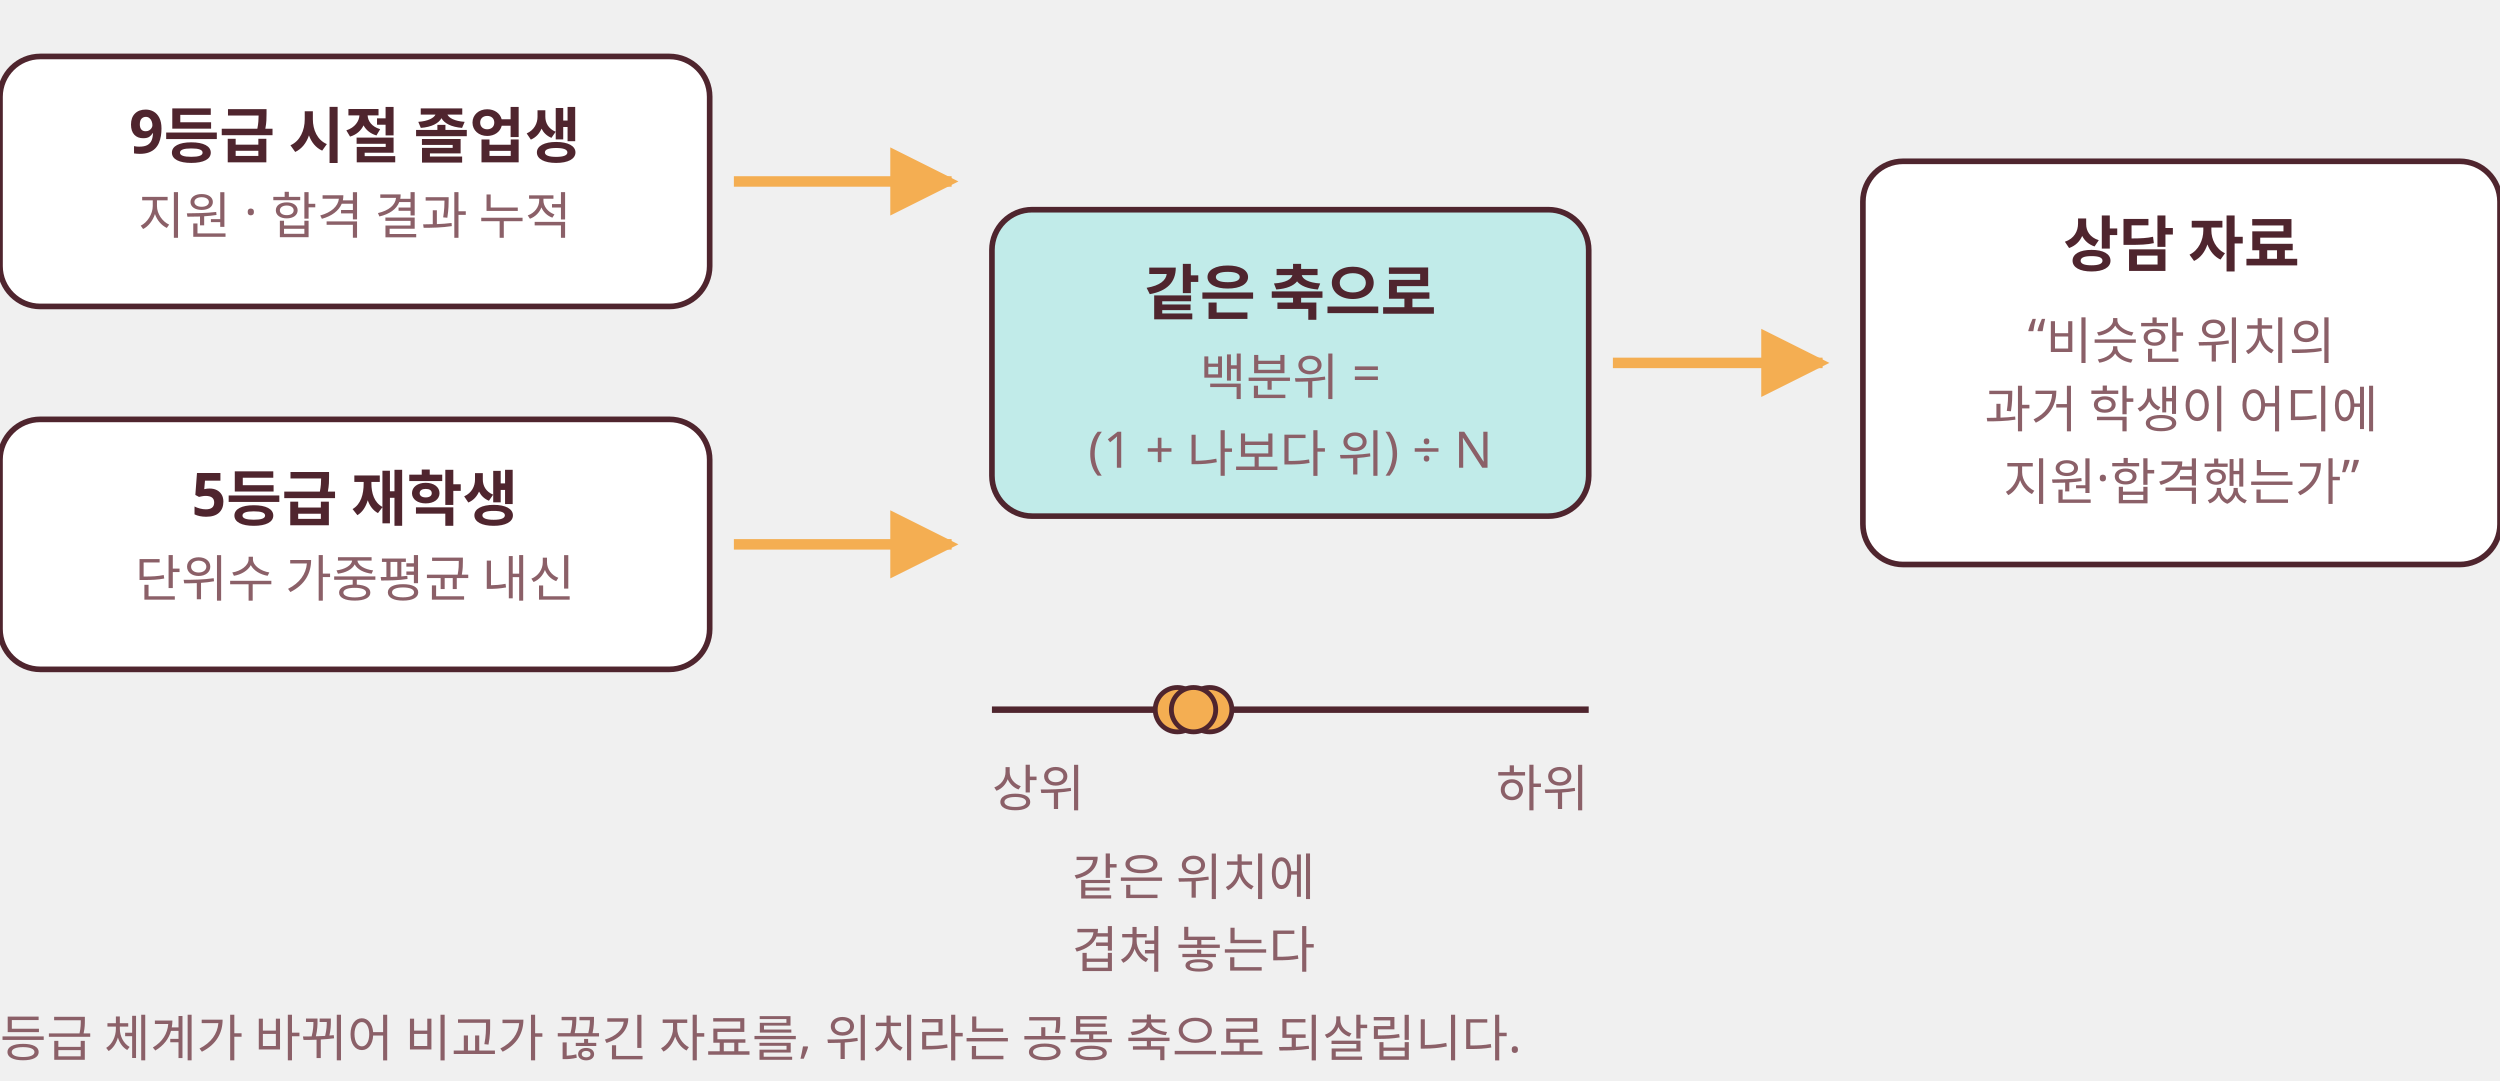
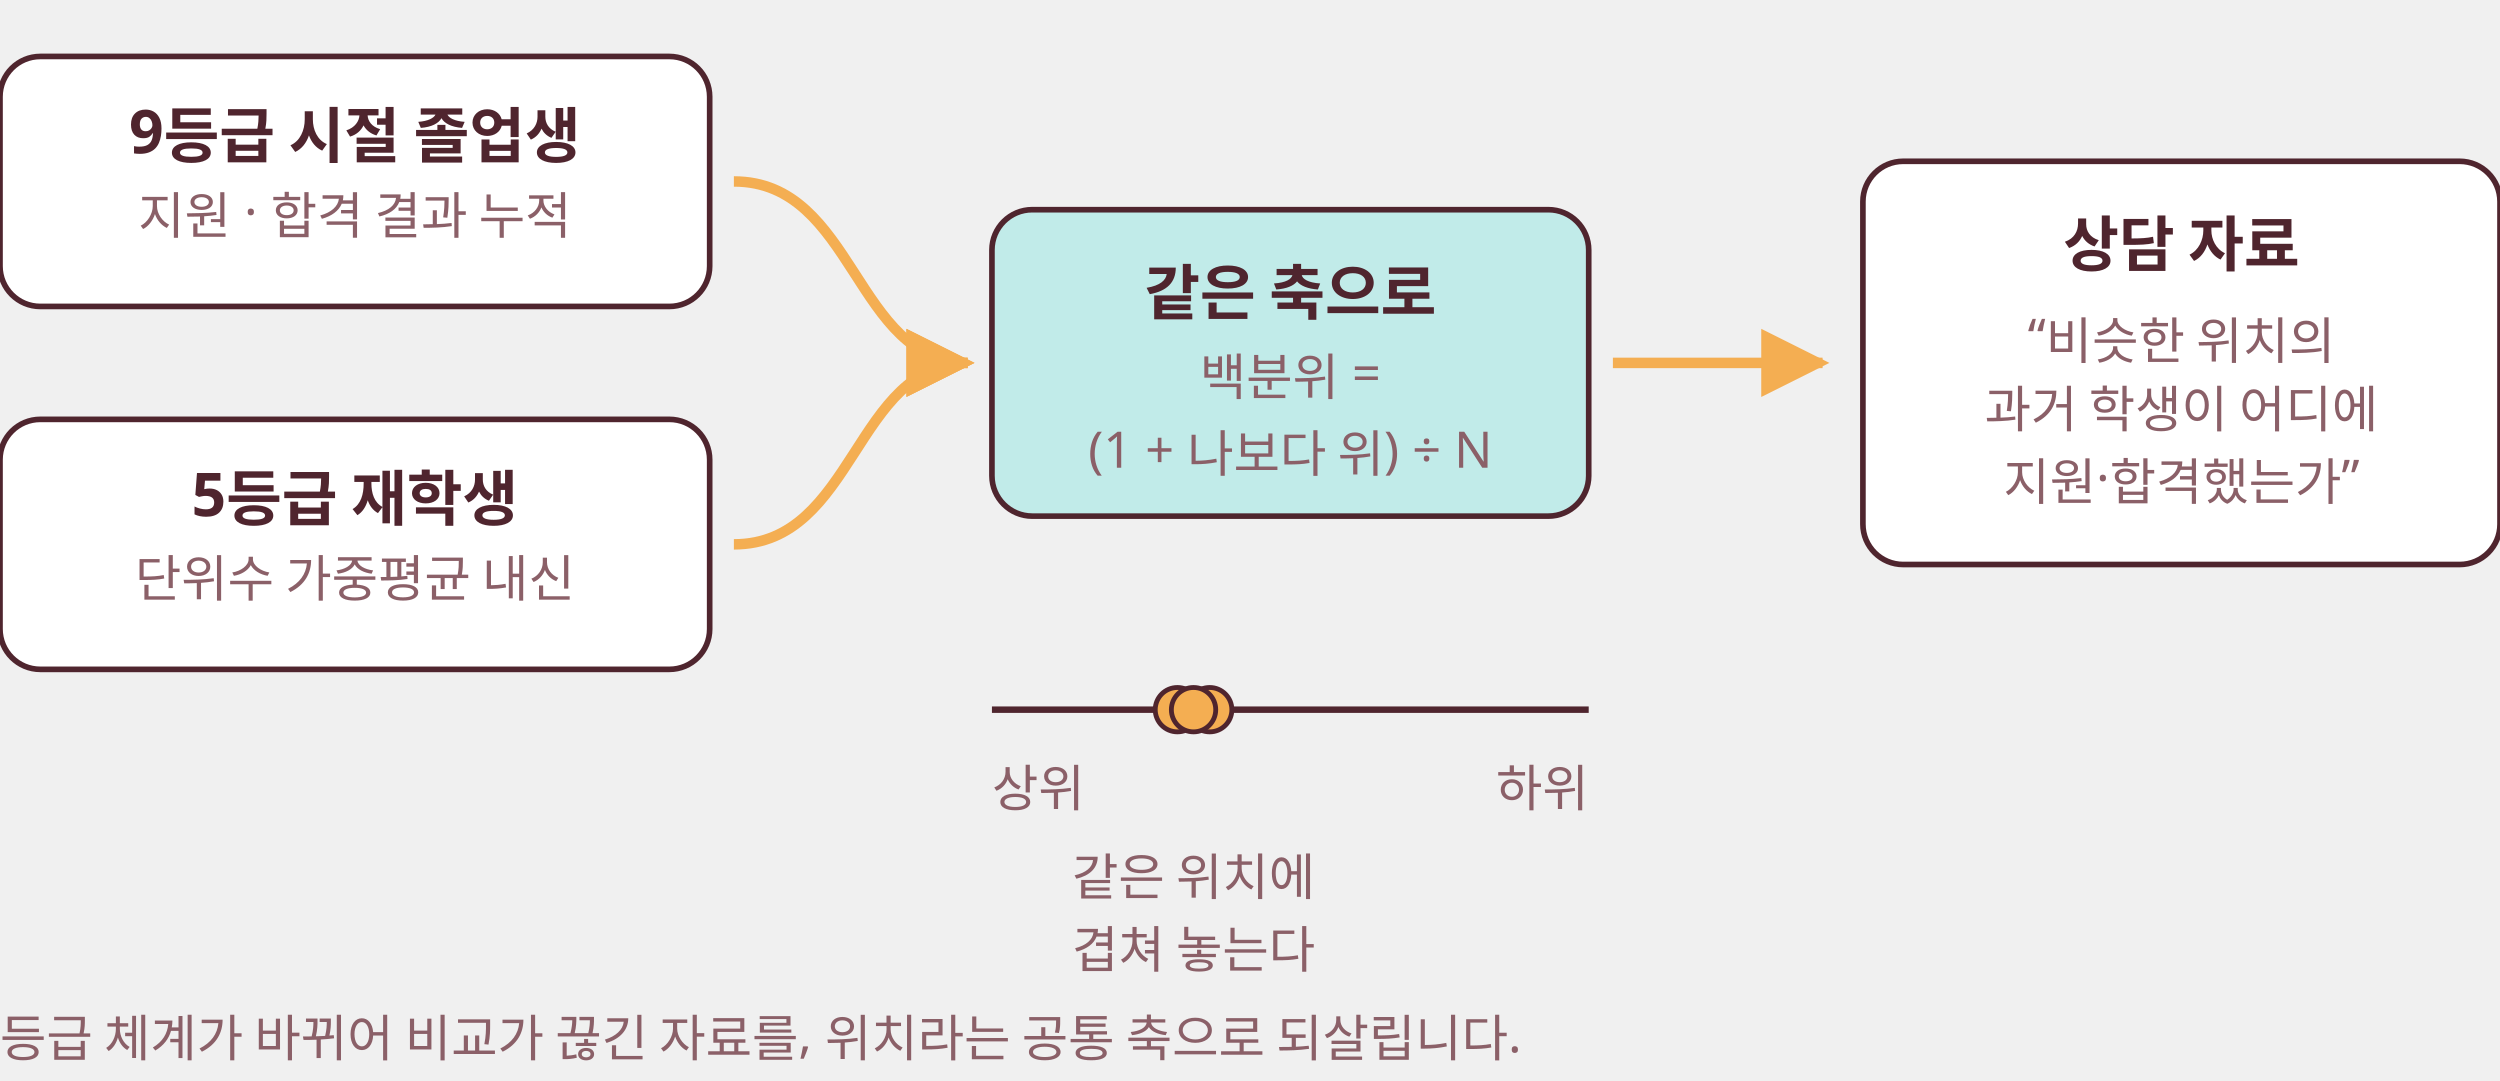
<svg xmlns="http://www.w3.org/2000/svg" viewBox="0 0 620 268" role="img" aria-label="9등급 시절 졸업생과 5등급 재학생을 공통 백분위 축으로 환산해, 비슷한 위치의 과거 학생이 어디에 지원하고 합격했는지 찾아 주는 구조">
  <style>
    .bx { fill: #ffffff; stroke: #4f252e; stroke-width: 1.4; }
    .safe { fill: #c1ebe9; stroke: #4f252e; stroke-width: 1.4; }
    .lbl { font-size: 15px; font-weight: 700; fill: #4f252e; }
    .sub { font-size: 12.5px; fill: #8b6068; }
    .flow { font-size: 12.5px; font-weight: 700; fill: #4f252e; }
    .arw { stroke: #f4ae52; stroke-width: 2.6; fill: none; }
    .axis { stroke: #4f252e; stroke-width: 1.6; }
    .pin { fill: #f4ae52; stroke: #4f252e; stroke-width: 1.2; }
    text { font-family: "Pretendard", "Apple SD Gothic Neo", "Malgun Gothic", sans-serif; }
    @media (prefers-color-scheme: dark) {
      .bx { fill: #3b1f26; stroke: #f3ddd2; }
      .safe { fill: #1d5a5c; stroke: #f3ddd2; }
      .lbl, .flow { fill: #f8ece1; }
      .sub { fill: #c6a29e; }
      .axis { stroke: #f3ddd2; }
      .pin { stroke: #f3ddd2; }
    }
  </style>
  <defs>
    <marker id="g" viewBox="0 0 10 10" refX="9" refY="5" markerWidth="6.5" markerHeight="6.5" orient="auto">
      <path d="M0 0 L10 5 L0 10 z" fill="#f4ae52" />
    </marker>
  </defs>
  <rect x="0" y="14" width="176" height="62" rx="10" class="bx" />
  <text x="88" y="38" text-anchor="middle" class="lbl">9등급 시절 졸업생</text>
  <text x="88" y="58" text-anchor="middle" class="sub">지원 · 합격 결과 누적</text>
  <rect x="0" y="104" width="176" height="62" rx="10" class="bx" />
  <text x="88" y="128" text-anchor="middle" class="lbl">5등급 재학생</text>
  <text x="88" y="148" text-anchor="middle" class="sub">단위수 가중평균 내신</text>
-   <path d="M182 45 H236" class="arw" marker-end="url(#g)" />
-   <path d="M182 135 H236" class="arw" marker-end="url(#g)" />
+   <path d="M182 45 C 212 45, 212 90, 240 90" class="arw" marker-end="url(#g)" />
+   <path d="M182 135 C 212 135, 212 90, 240 90" class="arw" marker-end="url(#g)" />
  <rect x="246" y="52" width="148" height="76" rx="10" class="safe" />
  <text x="320" y="78" text-anchor="middle" class="lbl">같은 축으로</text>
  <text x="320" y="98" text-anchor="middle" class="sub">백분위 =</text>
  <text x="320" y="116" text-anchor="middle" class="sub">(1 + 나보다 위) ÷ N</text>
  <line x1="246" y1="176" x2="394" y2="176" class="axis" />
  <text x="246" y="200" class="sub">상위</text>
  <text x="394" y="200" text-anchor="end" class="sub">하위</text>
  <circle cx="292" cy="176" r="5.5" class="pin" />
  <circle cx="300" cy="176" r="5.5" class="pin" />
  <circle cx="296" cy="176" r="5.5" class="pin" />
  <text x="296" y="222" text-anchor="middle" class="sub">같은 위치에</text>
  <text x="296" y="240" text-anchor="middle" class="sub">겹쳐 놓는다</text>
  <path d="M400 90 H452" class="arw" marker-end="url(#g)" />
  <rect x="462" y="40" width="158" height="100" rx="10" class="bx" />
  <text x="541" y="66" text-anchor="middle" class="lbl">상담 자료</text>
  <text x="541" y="88" text-anchor="middle" class="sub">“비슷한 위치의</text>
  <text x="541" y="106" text-anchor="middle" class="sub">과거 학생이 어디에</text>
  <text x="541" y="124" text-anchor="middle" class="sub">지원·합격했는가”</text>
  <text x="0" y="262" class="sub">등급 체계가 바뀌어 비교가 끊긴 자료를, 위치라는 공통 축으로 되살립니다.</text>
</svg>
